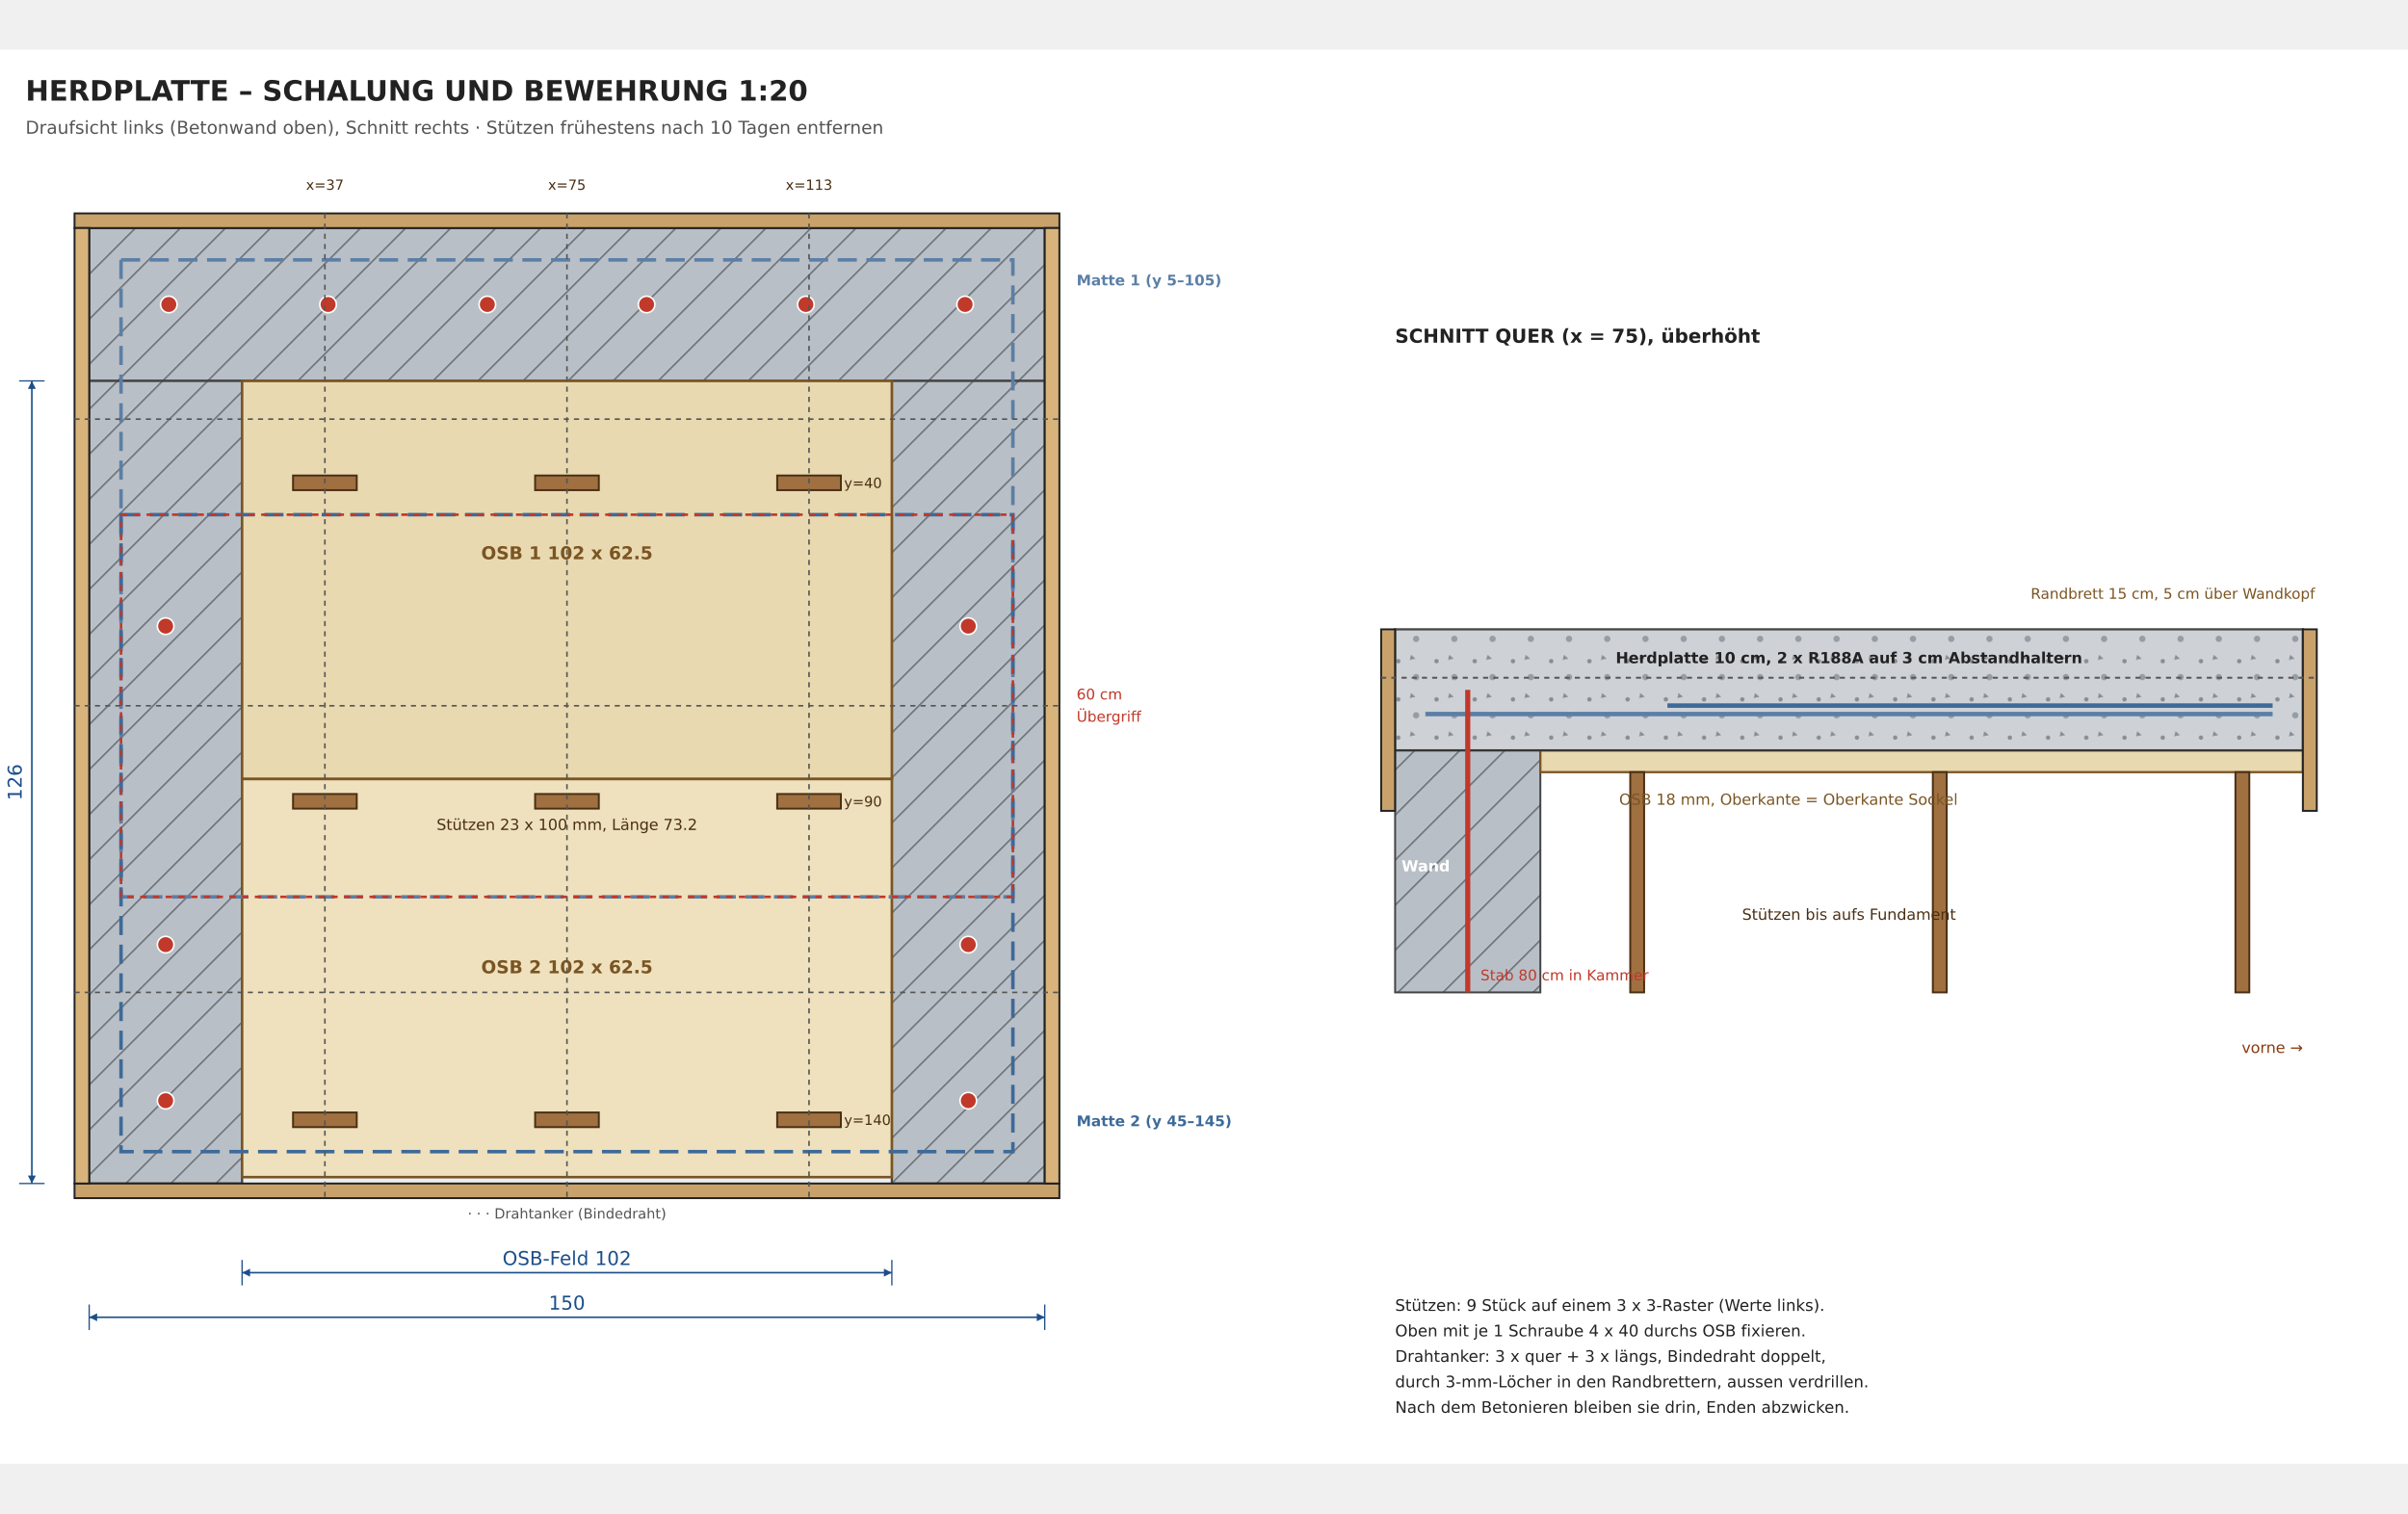
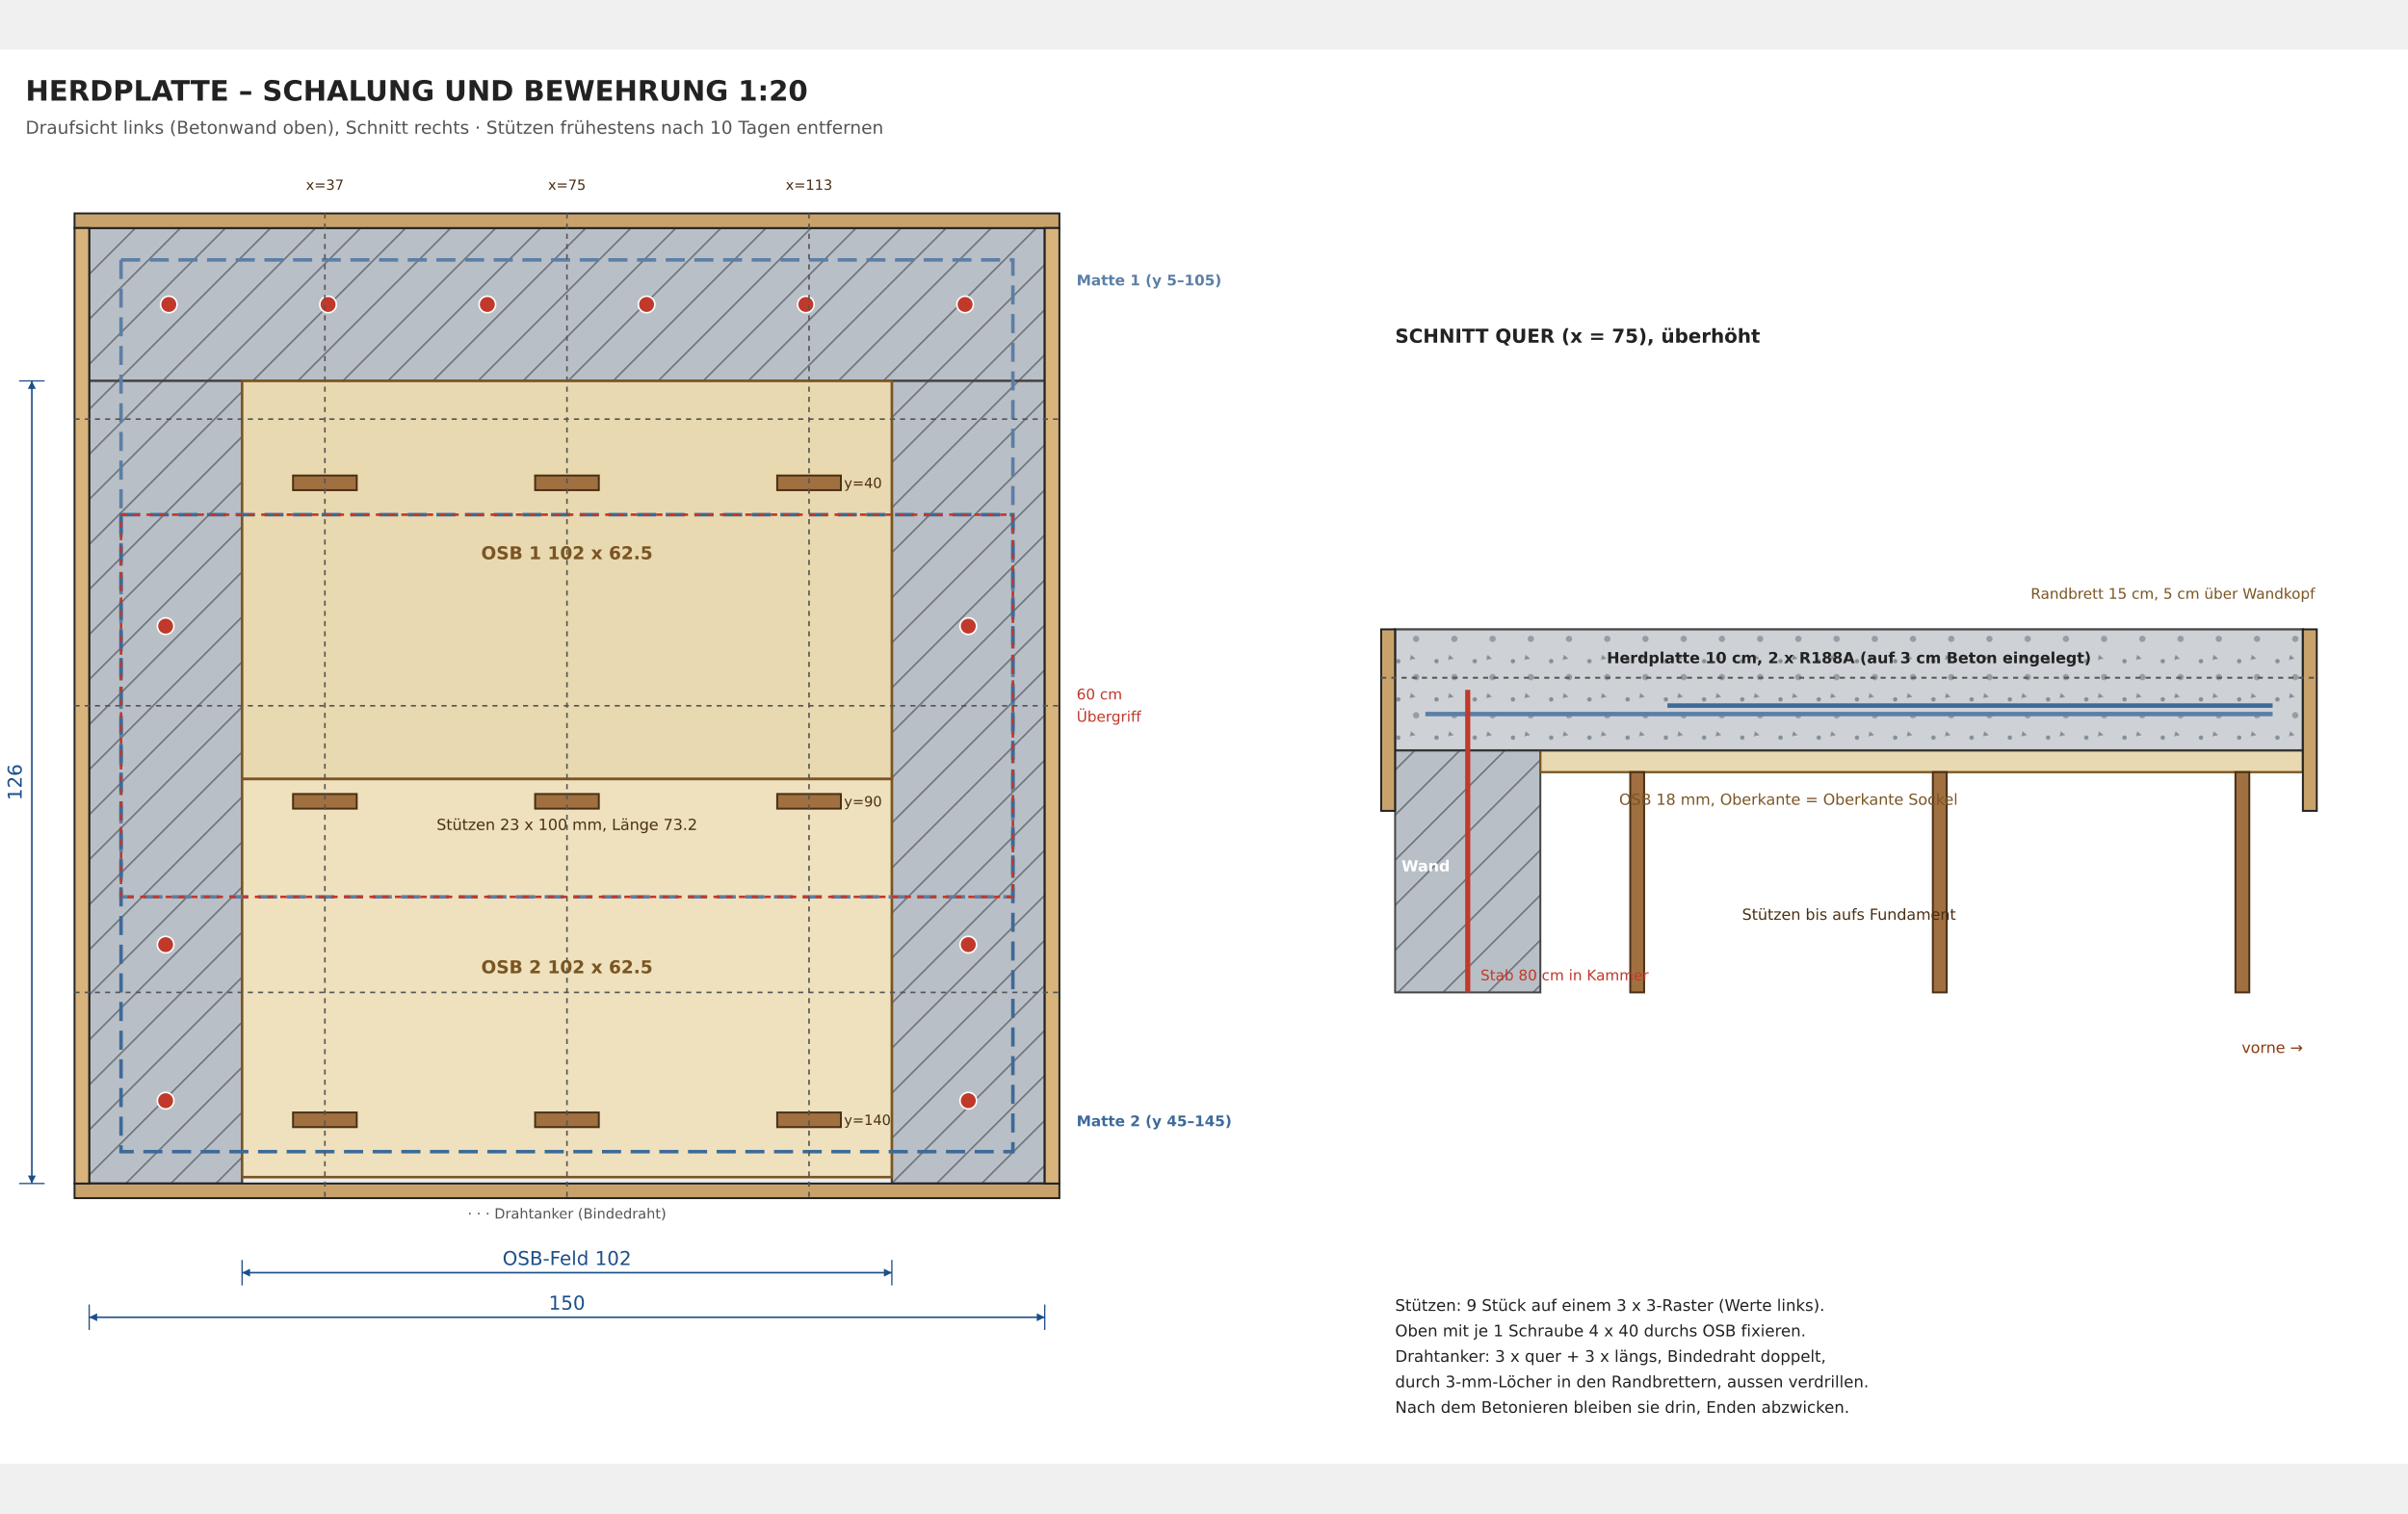
<svg xmlns="http://www.w3.org/2000/svg" width="1400" height="880" viewBox="-14 -28 378 222" font-family="DejaVu Sans, Arial, sans-serif">
  <defs>
    <pattern id="pKies" width="4" height="4" patternUnits="userSpaceOnUse">
      <rect width="4" height="4" fill="#d8cfb8" />
      <circle cx="1" cy="1" r="0.55" fill="#8f8060" />
      <circle cx="3" cy="2.8" r="0.7" fill="#a8977a" />
    </pattern>
    <pattern id="pBeton" width="6" height="6" patternUnits="userSpaceOnUse">
      <rect width="6" height="6" fill="#c9cdd2" />
      <circle cx="1.5" cy="2" r="0.35" fill="#7d838b" />
      <circle cx="4.3" cy="4.5" r="0.5" fill="#8c929a" />
      <path d="M3.5 1 l0.7 0.6 l-0.9 0.2z" fill="#7d838b" />
    </pattern>
    <pattern id="pSchal" width="5" height="5" patternUnits="userSpaceOnUse" patternTransform="rotate(45)">
      <rect width="5" height="5" fill="#b9bfc6" />
      <line x1="0" y1="0" x2="0" y2="5" stroke="#6d747c" stroke-width="0.5" />
    </pattern>
    <pattern id="pPerlit" width="4" height="4" patternUnits="userSpaceOnUse">
      <rect width="4" height="4" fill="#f3e7b3" />
      <circle cx="2" cy="2" r="0.45" fill="#fffaf0" stroke="#c8b46a" stroke-width="0.15" />
    </pattern>
    <pattern id="pIso" width="4" height="4" patternUnits="userSpaceOnUse">
      <rect width="4" height="4" fill="#f6edc9" />
      <circle cx="1" cy="3" r="0.4" fill="#fffaf0" stroke="#c8b46a" stroke-width="0.12" />
      <circle cx="3" cy="1" r="0.4" fill="#fffaf0" stroke="#c8b46a" stroke-width="0.12" />
    </pattern>
    <pattern id="pErde" width="6" height="6" patternUnits="userSpaceOnUse">
      <rect width="6" height="6" fill="#cdb48f" />
      <path d="M0 6 L6 0" stroke="#a0855f" stroke-width="0.4" />
    </pattern>
    <marker id="arr" viewBox="0 0 10 10" refX="10" refY="5" markerWidth="5" markerHeight="5" orient="auto-start-reverse">
      <path d="M0 0 L10 5 L0 10 z" fill="#1c4f8a" />
    </marker>
  </defs>
  <rect x="-14" y="-28" width="378" height="222" fill="#ffffff" />
  <rect x="0.00" y="0.00" width="150.00" height="150.00" fill="#eceef0" stroke="none" stroke-width="0" />
  <rect x="0.00" y="0.00" width="150.00" height="24.00" fill="url(#pSchal)" stroke="#444" stroke-width="0.35" />
  <rect x="0.00" y="24.00" width="24.00" height="126.00" fill="url(#pSchal)" stroke="#444" stroke-width="0.35" />
  <rect x="126.00" y="24.00" width="24.00" height="126.00" fill="url(#pSchal)" stroke="#444" stroke-width="0.35" />
  <rect x="24.00" y="24.00" width="102.00" height="62.50" fill="#e9d9b0" stroke="#7a5523" stroke-width="0.4" />
  <rect x="24.00" y="86.50" width="102.00" height="62.50" fill="#efe1bd" stroke="#7a5523" stroke-width="0.4" />
  <text x="75.00" y="52.00" font-size="2.8" text-anchor="middle" fill="#7a5523" font-weight="bold">OSB 1   102 x 62.5</text>
  <text x="75.00" y="117.00" font-size="2.8" text-anchor="middle" fill="#7a5523" font-weight="bold">OSB 2   102 x 62.5</text>
  <rect x="32.00" y="38.85" width="10.00" height="2.30" fill="#a07040" stroke="#4a2f14" stroke-width="0.3" />
  <rect x="70.00" y="38.85" width="10.00" height="2.30" fill="#a07040" stroke="#4a2f14" stroke-width="0.3" />
  <rect x="108.00" y="38.85" width="10.00" height="2.30" fill="#a07040" stroke="#4a2f14" stroke-width="0.3" />
  <rect x="32.00" y="88.85" width="10.00" height="2.30" fill="#a07040" stroke="#4a2f14" stroke-width="0.3" />
  <rect x="70.00" y="88.85" width="10.00" height="2.30" fill="#a07040" stroke="#4a2f14" stroke-width="0.3" />
  <rect x="108.00" y="88.85" width="10.00" height="2.30" fill="#a07040" stroke="#4a2f14" stroke-width="0.3" />
  <rect x="32.00" y="138.85" width="10.00" height="2.30" fill="#a07040" stroke="#4a2f14" stroke-width="0.3" />
  <rect x="70.00" y="138.85" width="10.00" height="2.30" fill="#a07040" stroke="#4a2f14" stroke-width="0.3" />
  <rect x="108.00" y="138.85" width="10.00" height="2.30" fill="#a07040" stroke="#4a2f14" stroke-width="0.3" />
  <text x="75.00" y="94.50" font-size="2.4" text-anchor="middle" fill="#4a2f14" font-weight="normal">Stützen 23 x 100 mm, Länge 73.2</text>
  <rect x="5.00" y="5.00" width="140.00" height="100.00" fill="none" stroke="#5b7fa6" stroke-width="0.55" stroke-dasharray="3 1.5" />
  <rect x="5.00" y="45.00" width="140.00" height="100.00" fill="none" stroke="#3d6a99" stroke-width="0.55" stroke-dasharray="3 1.5" />
  <text x="155.00" y="9.00" font-size="2.3" text-anchor="start" fill="#5b7fa6" font-weight="bold">Matte 1 (y 5–105)</text>
  <text x="155.00" y="141.00" font-size="2.3" text-anchor="start" fill="#3d6a99" font-weight="bold">Matte 2 (y 45–145)</text>
  <rect x="5.00" y="45.00" width="140.00" height="60.00" fill="none" stroke="#c0392b" stroke-width="0.4" stroke-dasharray="1 1" />
  <text x="155.00" y="74.00" font-size="2.3" text-anchor="start" fill="#c0392b" font-weight="normal">60 cm</text>
  <text x="155.00" y="77.50" font-size="2.3" text-anchor="start" fill="#c0392b" font-weight="normal">Übergriff</text>
  <circle cx="12.50" cy="12.00" r="1.30" fill="#c0392b" stroke="#fff" stroke-width="0.25" />
  <circle cx="37.50" cy="12.00" r="1.30" fill="#c0392b" stroke="#fff" stroke-width="0.25" />
  <circle cx="62.50" cy="12.00" r="1.30" fill="#c0392b" stroke="#fff" stroke-width="0.25" />
  <circle cx="87.50" cy="12.00" r="1.30" fill="#c0392b" stroke="#fff" stroke-width="0.25" />
  <circle cx="112.50" cy="12.00" r="1.30" fill="#c0392b" stroke="#fff" stroke-width="0.25" />
  <circle cx="137.50" cy="12.00" r="1.30" fill="#c0392b" stroke="#fff" stroke-width="0.25" />
  <circle cx="12.00" cy="62.50" r="1.30" fill="#c0392b" stroke="#fff" stroke-width="0.25" />
  <circle cx="12.00" cy="112.50" r="1.30" fill="#c0392b" stroke="#fff" stroke-width="0.25" />
  <circle cx="12.00" cy="137.00" r="1.30" fill="#c0392b" stroke="#fff" stroke-width="0.25" />
  <circle cx="138.00" cy="62.50" r="1.30" fill="#c0392b" stroke="#fff" stroke-width="0.25" />
  <circle cx="138.00" cy="112.50" r="1.30" fill="#c0392b" stroke="#fff" stroke-width="0.25" />
  <circle cx="138.00" cy="137.00" r="1.30" fill="#c0392b" stroke="#fff" stroke-width="0.25" />
  <rect x="-2.30" y="-2.30" width="154.60" height="2.30" fill="#c9a26b" stroke="#222" stroke-width="0.3" />
  <rect x="-2.30" y="150.00" width="154.60" height="2.30" fill="#c9a26b" stroke="#222" stroke-width="0.3" />
  <rect x="-2.30" y="0.00" width="2.30" height="150.00" fill="#d8b47c" stroke="#222" stroke-width="0.3" />
  <rect x="150.00" y="0.00" width="2.30" height="150.00" fill="#d8b47c" stroke="#222" stroke-width="0.3" />
  <line x1="-2.30" y1="30.00" x2="152.30" y2="30.00" stroke="#555" stroke-width="0.25" stroke-dasharray="0.8 0.8" />
  <line x1="-2.30" y1="75.00" x2="152.30" y2="75.00" stroke="#555" stroke-width="0.25" stroke-dasharray="0.8 0.8" />
  <line x1="-2.30" y1="120.00" x2="152.30" y2="120.00" stroke="#555" stroke-width="0.25" stroke-dasharray="0.8 0.8" />
  <line x1="37.00" y1="-2.30" x2="37.00" y2="152.30" stroke="#555" stroke-width="0.25" stroke-dasharray="0.8 0.8" />
  <line x1="75.00" y1="-2.30" x2="75.00" y2="152.30" stroke="#555" stroke-width="0.25" stroke-dasharray="0.8 0.8" />
  <line x1="113.00" y1="-2.30" x2="113.00" y2="152.30" stroke="#555" stroke-width="0.25" stroke-dasharray="0.8 0.8" />
  <text x="75.00" y="155.50" font-size="2.2" text-anchor="middle" fill="#555" font-weight="normal">· · · Drahtanker (Bindedraht)</text>
  <line x1="24.00" y1="164.00" x2="126.00" y2="164.00" stroke="#1c4f8a" stroke-width="0.25" marker-start="url(#arr)" marker-end="url(#arr)" />
  <line x1="24.00" y1="162.00" x2="24.00" y2="166.00" stroke="#1c4f8a" stroke-width="0.2" />
  <line x1="126.00" y1="162.00" x2="126.00" y2="166.00" stroke="#1c4f8a" stroke-width="0.2" />
  <text x="75.00" y="162.80" font-size="3.0" text-anchor="middle" fill="#1c4f8a" font-weight="normal">OSB-Feld 102</text>
  <line x1="-9.00" y1="24.00" x2="-9.00" y2="150.00" stroke="#1c4f8a" stroke-width="0.25" marker-start="url(#arr)" marker-end="url(#arr)" />
  <line x1="-11.00" y1="24.00" x2="-7.00" y2="24.00" stroke="#1c4f8a" stroke-width="0.2" />
  <line x1="-11.00" y1="150.00" x2="-7.00" y2="150.00" stroke="#1c4f8a" stroke-width="0.2" />
  <text x="-10.60" y="87.00" font-size="3.0" text-anchor="middle" fill="#1c4f8a" font-weight="normal" transform="rotate(-90 -10.60 87.00)">126</text>
  <line x1="0.00" y1="171.00" x2="150.00" y2="171.00" stroke="#1c4f8a" stroke-width="0.25" marker-start="url(#arr)" marker-end="url(#arr)" />
  <line x1="0.00" y1="169.00" x2="0.00" y2="173.00" stroke="#1c4f8a" stroke-width="0.2" />
  <line x1="150.00" y1="169.00" x2="150.00" y2="173.00" stroke="#1c4f8a" stroke-width="0.2" />
  <text x="75.00" y="169.80" font-size="3.0" text-anchor="middle" fill="#1c4f8a" font-weight="normal">150</text>
  <text x="37.00" y="-6.00" font-size="2.2" text-anchor="middle" fill="#4a2f14" font-weight="normal">x=37</text>
  <text x="75.00" y="-6.00" font-size="2.2" text-anchor="middle" fill="#4a2f14" font-weight="normal">x=75</text>
  <text x="113.00" y="-6.00" font-size="2.2" text-anchor="middle" fill="#4a2f14" font-weight="normal">x=113</text>
  <text x="118.50" y="40.80" font-size="2.2" text-anchor="start" fill="#4a2f14" font-weight="normal">y=40</text>
  <text x="118.50" y="90.80" font-size="2.2" text-anchor="start" fill="#4a2f14" font-weight="normal">y=90</text>
  <text x="118.50" y="140.80" font-size="2.2" text-anchor="start" fill="#4a2f14" font-weight="normal">y=140</text>
  <text x="205.00" y="18.00" font-size="3.0" text-anchor="start" fill="#222" font-weight="bold">SCHNITT QUER (x = 75), überhöht</text>
  <rect x="205.00" y="82.00" width="22.80" height="38.00" fill="url(#pSchal)" stroke="#444" stroke-width="0.3" />
  <rect x="227.80" y="82.00" width="119.70" height="3.42" fill="#e9d9b0" stroke="#7a5523" stroke-width="0.35" />
  <rect x="205.00" y="63.00" width="142.50" height="19.00" fill="url(#pBeton)" stroke="#333" stroke-width="0.35" opacity="0.9" />
  <line x1="209.75" y1="76.30" x2="342.75" y2="76.30" stroke="#5b7fa6" stroke-width="0.7" />
  <line x1="247.75" y1="74.97" x2="342.75" y2="74.97" stroke="#3d6a99" stroke-width="0.7" />
  <rect x="241.91" y="85.42" width="2.18" height="34.58" fill="#a07040" stroke="#4a2f14" stroke-width="0.3" />
  <rect x="289.41" y="85.42" width="2.18" height="34.58" fill="#a07040" stroke="#4a2f14" stroke-width="0.3" />
  <rect x="336.91" y="85.42" width="2.18" height="34.58" fill="#a07040" stroke="#4a2f14" stroke-width="0.3" />
  <rect x="202.81" y="63.00" width="2.18" height="28.50" fill="#c9a26b" stroke="#222" stroke-width="0.3" />
  <rect x="347.50" y="63.00" width="2.18" height="28.50" fill="#c9a26b" stroke="#222" stroke-width="0.3" />
  <line x1="216.40" y1="120.00" x2="216.40" y2="72.50" stroke="#c0392b" stroke-width="0.8" />
  <line x1="202.81" y1="70.60" x2="349.69" y2="70.60" stroke="#555" stroke-width="0.3" stroke-dasharray="0.8 0.8" />
-   <text x="276.25" y="68.32" font-size="2.4" text-anchor="middle" fill="#222" font-weight="bold">Herdplatte 10 cm, 2 x R188A auf 3 cm Abstandhaltern</text>
+   <text x="276.25" y="68.32" font-size="2.4" text-anchor="middle" fill="#222" font-weight="bold">Herdplatte 10 cm, 2 x R188A (auf 3 cm Beton eingelegt)</text>
  <text x="266.75" y="90.55" font-size="2.4" text-anchor="middle" fill="#7a5523" font-weight="normal">OSB 18 mm, Oberkante = Oberkante Sockel</text>
  <text x="276.25" y="108.60" font-size="2.4" text-anchor="middle" fill="#4a2f14" font-weight="normal">Stützen bis aufs Fundament</text>
  <text x="218.40" y="118.10" font-size="2.3" text-anchor="start" fill="#c0392b" font-weight="normal">Stab 80 cm in Kammer</text>
  <text x="349.40" y="58.20" font-size="2.3" text-anchor="end" fill="#7a5523" font-weight="normal">Randbrett 15 cm, 5 cm über Wandkopf</text>
  <text x="206.00" y="101.00" font-size="2.4" text-anchor="start" fill="#fff" font-weight="bold">Wand</text>
  <text x="347.50" y="129.50" font-size="2.4" text-anchor="end" fill="#8a3b12" font-weight="normal">vorne →</text>
  <text x="205.00" y="170.00" font-size="2.5" text-anchor="start" fill="#222" font-weight="normal">Stützen: 9 Stück auf einem 3 x 3-Raster (Werte links).</text>
  <text x="205.00" y="174.00" font-size="2.5" text-anchor="start" fill="#222" font-weight="normal">Oben mit je 1 Schraube 4 x 40 durchs OSB fixieren.</text>
  <text x="205.00" y="178.00" font-size="2.5" text-anchor="start" fill="#222" font-weight="normal">Drahtanker: 3 x quer + 3 x längs, Bindedraht doppelt,</text>
  <text x="205.00" y="182.00" font-size="2.5" text-anchor="start" fill="#222" font-weight="normal">durch 3-mm-Löcher in den Randbrettern, aussen verdrillen.</text>
  <text x="205.00" y="186.00" font-size="2.5" text-anchor="start" fill="#222" font-weight="normal">Nach dem Betonieren bleiben sie drin, Enden abzwicken.</text>
  <text x="-10.00" y="-20.00" font-size="4.4" text-anchor="start" fill="#222" font-weight="bold">HERDPLATTE – SCHALUNG UND BEWEHRUNG  1:20</text>
  <text x="-10.00" y="-14.80" font-size="2.8" text-anchor="start" fill="#555" font-weight="normal">Draufsicht links (Betonwand oben), Schnitt rechts · Stützen frühestens nach 10 Tagen entfernen</text>
</svg>
